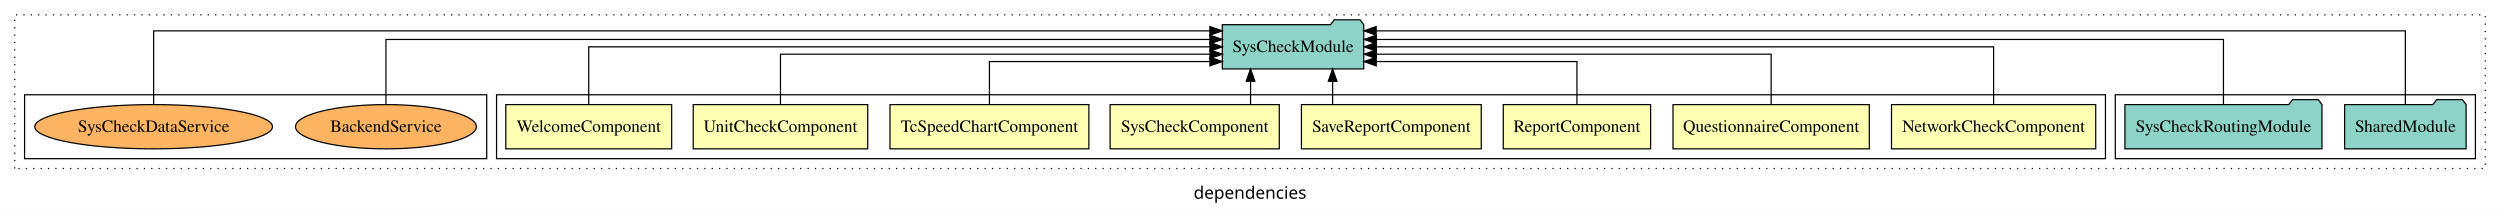
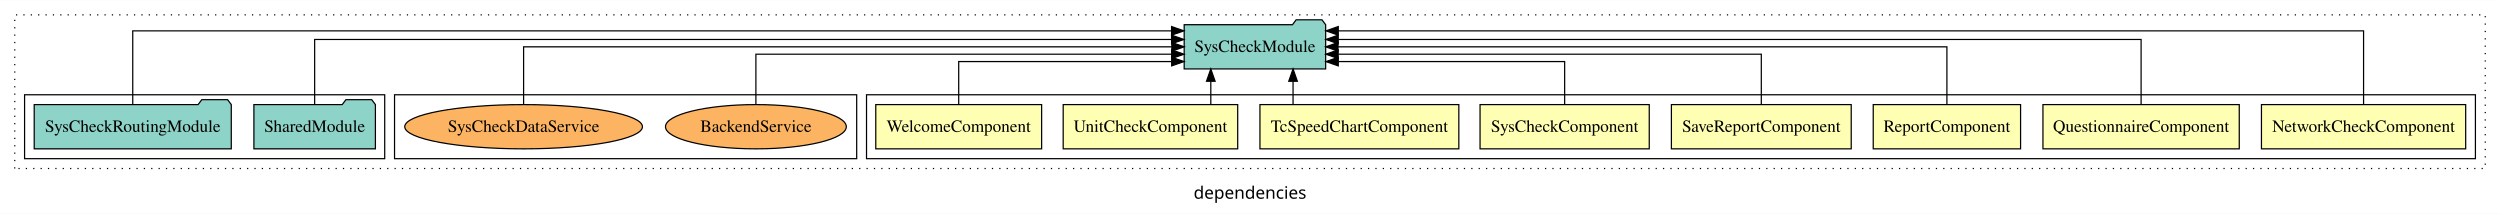
<svg xmlns="http://www.w3.org/2000/svg" width="2034pt" height="174pt" viewBox="0.00 0.00 2034.00 173.80">
  <g id="graph0" class="graph" transform="scale(1 1) rotate(0) translate(4 169.8)">
    <polygon fill="white" stroke="transparent" points="-4,4 -4,-169.8 2030,-169.8 2030,4 -4,4" />
    <text text-anchor="middle" x="1013" y="-8.2" font-family="sans-serif" font-size="14.00">dependencies</text>
    <g id="clust1" class="cluster">
      <polygon fill="none" stroke="black" stroke-dasharray="1,5" points="8,-32.8 8,-157.8 2018,-157.8 2018,-32.8 8,-32.8" />
    </g>
-     <g id="clust11" class="cluster">
-       <polygon fill="none" stroke="black" points="1717,-40.8 1717,-92.8 2010,-92.8 2010,-40.8 1717,-40.8" />
-     </g>
    <g id="clust2" class="cluster">
-       <polygon fill="none" stroke="black" points="400,-40.8 400,-92.8 1709,-92.8 1709,-40.8 400,-40.8" />
+       <polygon fill="none" stroke="black" points="701,-40.8 701,-92.8 2010,-92.8 2010,-40.8 701,-40.8" />
    </g>
    <g id="clust14" class="cluster">
-       <polygon fill="none" stroke="black" points="16,-40.8 16,-92.8 392,-92.8 392,-40.8 16,-40.8" />
+       <polygon fill="none" stroke="black" points="317,-40.8 317,-92.8 693,-92.8 693,-40.8 317,-40.8" />
+     </g>
+     <g id="clust11" class="cluster">
+       <polygon fill="none" stroke="black" points="16,-40.8 16,-92.8 309,-92.8 309,-40.8 16,-40.8" />
    </g>
    <g id="node1" class="node">
-       <polygon fill="#ffffb3" stroke="black" points="1701.08,-84.8 1534.92,-84.8 1534.92,-48.8 1701.08,-48.8 1701.08,-84.8" />
-       <text text-anchor="middle" x="1618" y="-62.6" font-family="Times,serif" font-size="14.00">NetworkCheckComponent</text>
+       <polygon fill="#ffffb3" stroke="black" points="2002.08,-84.8 1835.92,-84.8 1835.92,-48.8 2002.08,-48.8 2002.08,-84.8" />
+       <text text-anchor="middle" x="1919" y="-62.6" font-family="Times,serif" font-size="14.00">NetworkCheckComponent</text>
    </g>
    <g id="node9" class="node">
-       <polygon fill="#8dd3c7" stroke="black" points="1105.54,-149.8 1102.54,-153.8 1081.54,-153.8 1078.54,-149.8 990.46,-149.8 990.46,-113.8 1105.54,-113.8 1105.54,-149.8" />
-       <text text-anchor="middle" x="1048" y="-127.6" font-family="Times,serif" font-size="14.00">SysCheckModule</text>
+       <polygon fill="#8dd3c7" stroke="black" points="1074.55,-149.8 1071.55,-153.8 1050.55,-153.8 1047.55,-149.8 959.45,-149.8 959.45,-113.8 1074.55,-113.8 1074.55,-149.8" />
+       <text text-anchor="middle" x="1017" y="-127.6" font-family="Times,serif" font-size="14.00">SysCheckModule</text>
    </g>
    <g id="edge1" class="edge">
-       <path fill="none" stroke="black" d="M1618,-84.91C1618,-104.14 1618,-131.8 1618,-131.8 1618,-131.8 1115.79,-131.8 1115.79,-131.8" />
-       <polygon fill="black" stroke="black" points="1115.79,-128.3 1105.79,-131.8 1115.79,-135.3 1115.79,-128.3" />
+       <path fill="none" stroke="black" d="M1919,-84.89C1919,-107.93 1919,-144.8 1919,-144.8 1919,-144.8 1084.8,-144.8 1084.8,-144.8" />
+       <polygon fill="black" stroke="black" points="1084.8,-141.3 1074.8,-144.8 1084.8,-148.3 1084.8,-141.3" />
    </g>
    <g id="node2" class="node">
-       <polygon fill="#ffffb3" stroke="black" points="1516.86,-84.8 1357.14,-84.8 1357.14,-48.8 1516.86,-48.8 1516.86,-84.8" />
-       <text text-anchor="middle" x="1437" y="-62.6" font-family="Times,serif" font-size="14.00">QuestionnaireComponent</text>
+       <polygon fill="#ffffb3" stroke="black" points="1817.86,-84.8 1658.14,-84.8 1658.14,-48.8 1817.86,-48.8 1817.86,-84.8" />
+       <text text-anchor="middle" x="1738" y="-62.6" font-family="Times,serif" font-size="14.00">QuestionnaireComponent</text>
    </g>
    <g id="edge2" class="edge">
-       <path fill="none" stroke="black" d="M1437,-84.82C1437,-102.17 1437,-125.8 1437,-125.8 1437,-125.8 1115.82,-125.8 1115.82,-125.8" />
-       <polygon fill="black" stroke="black" points="1115.82,-122.3 1105.82,-125.8 1115.82,-129.3 1115.82,-122.3" />
+       <path fill="none" stroke="black" d="M1738,-85.08C1738,-106.12 1738,-137.8 1738,-137.8 1738,-137.8 1084.78,-137.8 1084.78,-137.8" />
+       <polygon fill="black" stroke="black" points="1084.78,-134.3 1074.78,-137.8 1084.78,-141.3 1084.78,-134.3" />
    </g>
    <g id="node3" class="node">
-       <polygon fill="#ffffb3" stroke="black" points="1338.94,-84.8 1219.06,-84.8 1219.06,-48.8 1338.94,-48.8 1338.94,-84.8" />
-       <text text-anchor="middle" x="1279" y="-62.6" font-family="Times,serif" font-size="14.00">ReportComponent</text>
+       <polygon fill="#ffffb3" stroke="black" points="1639.94,-84.8 1520.06,-84.8 1520.06,-48.8 1639.94,-48.8 1639.94,-84.8" />
+       <text text-anchor="middle" x="1580" y="-62.6" font-family="Times,serif" font-size="14.00">ReportComponent</text>
    </g>
    <g id="edge3" class="edge">
-       <path fill="none" stroke="black" d="M1279,-85.04C1279,-100.37 1279,-119.8 1279,-119.8 1279,-119.8 1115.7,-119.8 1115.7,-119.8" />
-       <polygon fill="black" stroke="black" points="1115.7,-116.3 1105.7,-119.8 1115.7,-123.3 1115.7,-116.3" />
+       <path fill="none" stroke="black" d="M1580,-84.91C1580,-104.14 1580,-131.8 1580,-131.8 1580,-131.8 1084.61,-131.8 1084.61,-131.8" />
+       <polygon fill="black" stroke="black" points="1084.61,-128.3 1074.61,-131.8 1084.61,-135.3 1084.61,-128.3" />
    </g>
    <g id="node4" class="node">
-       <polygon fill="#ffffb3" stroke="black" points="1201.15,-84.8 1054.85,-84.8 1054.85,-48.8 1201.15,-48.8 1201.15,-84.8" />
-       <text text-anchor="middle" x="1128" y="-62.6" font-family="Times,serif" font-size="14.00">SaveReportComponent</text>
+       <polygon fill="#ffffb3" stroke="black" points="1502.15,-84.8 1355.85,-84.8 1355.85,-48.8 1502.15,-48.8 1502.15,-84.8" />
+       <text text-anchor="middle" x="1429" y="-62.6" font-family="Times,serif" font-size="14.00">SaveReportComponent</text>
    </g>
    <g id="edge4" class="edge">
-       <path fill="none" stroke="black" d="M1080.22,-84.91C1080.22,-84.91 1080.22,-103.79 1080.22,-103.79" />
-       <polygon fill="black" stroke="black" points="1076.72,-103.79 1080.22,-113.79 1083.72,-103.79 1076.72,-103.79" />
+       <path fill="none" stroke="black" d="M1429,-84.82C1429,-102.17 1429,-125.8 1429,-125.8 1429,-125.8 1084.72,-125.8 1084.72,-125.8" />
+       <polygon fill="black" stroke="black" points="1084.72,-122.3 1074.72,-125.8 1084.72,-129.3 1084.72,-122.3" />
    </g>
    <g id="node5" class="node">
-       <polygon fill="#ffffb3" stroke="black" points="1036.83,-84.8 899.17,-84.8 899.17,-48.8 1036.83,-48.8 1036.83,-84.8" />
-       <text text-anchor="middle" x="968" y="-62.6" font-family="Times,serif" font-size="14.00">SysCheckComponent</text>
+       <polygon fill="#ffffb3" stroke="black" points="1337.83,-84.8 1200.17,-84.8 1200.17,-48.8 1337.83,-48.8 1337.83,-84.8" />
+       <text text-anchor="middle" x="1269" y="-62.6" font-family="Times,serif" font-size="14.00">SysCheckComponent</text>
    </g>
    <g id="edge5" class="edge">
-       <path fill="none" stroke="black" d="M1013.45,-84.91C1013.45,-84.91 1013.45,-103.79 1013.45,-103.79" />
-       <polygon fill="black" stroke="black" points="1009.95,-103.79 1013.45,-113.79 1016.95,-103.79 1009.95,-103.79" />
+       <path fill="none" stroke="black" d="M1269,-85.04C1269,-100.37 1269,-119.8 1269,-119.8 1269,-119.8 1084.81,-119.8 1084.81,-119.8" />
+       <polygon fill="black" stroke="black" points="1084.81,-116.3 1074.81,-119.8 1084.81,-123.3 1084.81,-116.3" />
    </g>
    <g id="node6" class="node">
-       <polygon fill="#ffffb3" stroke="black" points="881.91,-84.8 720.09,-84.8 720.09,-48.8 881.91,-48.8 881.91,-84.8" />
-       <text text-anchor="middle" x="801" y="-62.6" font-family="Times,serif" font-size="14.00">TcSpeedChartComponent</text>
+       <polygon fill="#ffffb3" stroke="black" points="1182.91,-84.8 1021.09,-84.8 1021.09,-48.8 1182.91,-48.8 1182.91,-84.8" />
+       <text text-anchor="middle" x="1102" y="-62.6" font-family="Times,serif" font-size="14.00">TcSpeedChartComponent</text>
    </g>
    <g id="edge6" class="edge">
-       <path fill="none" stroke="black" d="M801,-85.04C801,-100.37 801,-119.8 801,-119.8 801,-119.8 980.4,-119.8 980.4,-119.8" />
-       <polygon fill="black" stroke="black" points="980.4,-123.3 990.4,-119.8 980.4,-116.3 980.4,-123.3" />
+       <path fill="none" stroke="black" d="M1048.03,-84.91C1048.03,-84.91 1048.03,-103.79 1048.03,-103.79" />
+       <polygon fill="black" stroke="black" points="1044.53,-103.79 1048.03,-113.79 1051.53,-103.79 1044.53,-103.79" />
    </g>
    <g id="node7" class="node">
-       <polygon fill="#ffffb3" stroke="black" points="701.99,-84.8 560.01,-84.8 560.01,-48.8 701.99,-48.8 701.99,-84.8" />
-       <text text-anchor="middle" x="631" y="-62.6" font-family="Times,serif" font-size="14.00">UnitCheckComponent</text>
+       <polygon fill="#ffffb3" stroke="black" points="1002.99,-84.8 861.01,-84.8 861.01,-48.8 1002.99,-48.8 1002.99,-84.8" />
+       <text text-anchor="middle" x="932" y="-62.6" font-family="Times,serif" font-size="14.00">UnitCheckComponent</text>
    </g>
    <g id="edge7" class="edge">
-       <path fill="none" stroke="black" d="M631,-84.82C631,-102.17 631,-125.8 631,-125.8 631,-125.8 980.46,-125.8 980.46,-125.8" />
-       <polygon fill="black" stroke="black" points="980.46,-129.3 990.46,-125.8 980.46,-122.3 980.46,-129.3" />
+       <path fill="none" stroke="black" d="M981.11,-84.91C981.11,-84.91 981.11,-103.79 981.11,-103.79" />
+       <polygon fill="black" stroke="black" points="977.61,-103.79 981.11,-113.79 984.61,-103.79 977.61,-103.79" />
    </g>
    <g id="node8" class="node">
-       <polygon fill="#ffffb3" stroke="black" points="542.47,-84.8 407.53,-84.8 407.53,-48.8 542.47,-48.8 542.47,-84.8" />
-       <text text-anchor="middle" x="475" y="-62.6" font-family="Times,serif" font-size="14.00">WelcomeComponent</text>
+       <polygon fill="#ffffb3" stroke="black" points="843.47,-84.8 708.53,-84.8 708.53,-48.8 843.47,-48.8 843.47,-84.8" />
+       <text text-anchor="middle" x="776" y="-62.6" font-family="Times,serif" font-size="14.00">WelcomeComponent</text>
    </g>
    <g id="edge8" class="edge">
-       <path fill="none" stroke="black" d="M475,-84.91C475,-104.14 475,-131.8 475,-131.8 475,-131.8 980.44,-131.8 980.44,-131.8" />
-       <polygon fill="black" stroke="black" points="980.44,-135.3 990.44,-131.8 980.44,-128.3 980.44,-135.3" />
+       <path fill="none" stroke="black" d="M776,-85.04C776,-100.37 776,-119.8 776,-119.8 776,-119.8 949.27,-119.8 949.27,-119.8" />
+       <polygon fill="black" stroke="black" points="949.27,-123.3 959.27,-119.8 949.27,-116.3 949.27,-123.3" />
    </g>
    <g id="node10" class="node">
-       <polygon fill="#8dd3c7" stroke="black" points="2002.42,-84.8 1999.42,-88.8 1978.42,-88.8 1975.42,-84.8 1903.58,-84.8 1903.58,-48.8 2002.42,-48.8 2002.42,-84.8" />
-       <text text-anchor="middle" x="1953" y="-62.6" font-family="Times,serif" font-size="14.00">SharedModule</text>
+       <polygon fill="#8dd3c7" stroke="black" points="301.43,-84.8 298.43,-88.8 277.43,-88.8 274.43,-84.8 202.57,-84.8 202.57,-48.8 301.43,-48.8 301.43,-84.8" />
+       <text text-anchor="middle" x="252" y="-62.6" font-family="Times,serif" font-size="14.00">SharedModule</text>
    </g>
    <g id="edge9" class="edge">
-       <path fill="none" stroke="black" d="M1953,-84.89C1953,-107.93 1953,-144.8 1953,-144.8 1953,-144.8 1115.64,-144.8 1115.64,-144.8" />
-       <polygon fill="black" stroke="black" points="1115.64,-141.3 1105.64,-144.8 1115.64,-148.3 1115.64,-141.3" />
+       <path fill="none" stroke="black" d="M252,-85.08C252,-106.12 252,-137.8 252,-137.8 252,-137.8 949.19,-137.8 949.19,-137.8" />
+       <polygon fill="black" stroke="black" points="949.19,-141.3 959.19,-137.8 949.19,-134.3 949.19,-141.3" />
    </g>
    <g id="node11" class="node">
-       <polygon fill="#8dd3c7" stroke="black" points="1885.16,-84.8 1882.16,-88.8 1861.16,-88.8 1858.16,-84.8 1724.84,-84.8 1724.84,-48.8 1885.16,-48.8 1885.16,-84.8" />
-       <text text-anchor="middle" x="1805" y="-62.6" font-family="Times,serif" font-size="14.00">SysCheckRoutingModule</text>
+       <polygon fill="#8dd3c7" stroke="black" points="184.17,-84.8 181.17,-88.8 160.17,-88.8 157.17,-84.8 23.83,-84.8 23.83,-48.8 184.17,-48.8 184.17,-84.8" />
+       <text text-anchor="middle" x="104" y="-62.6" font-family="Times,serif" font-size="14.00">SysCheckRoutingModule</text>
    </g>
    <g id="edge10" class="edge">
-       <path fill="none" stroke="black" d="M1805,-85.08C1805,-106.12 1805,-137.8 1805,-137.8 1805,-137.8 1115.83,-137.8 1115.83,-137.8" />
-       <polygon fill="black" stroke="black" points="1115.83,-134.3 1105.83,-137.8 1115.83,-141.3 1115.83,-134.3" />
+       <path fill="none" stroke="black" d="M104,-84.89C104,-107.93 104,-144.8 104,-144.8 104,-144.8 949.2,-144.8 949.2,-144.8" />
+       <polygon fill="black" stroke="black" points="949.2,-148.3 959.2,-144.8 949.2,-141.3 949.2,-148.3" />
    </g>
    <g id="node12" class="node">
-       <ellipse fill="#fdb462" stroke="black" cx="310" cy="-66.8" rx="73.56" ry="18" />
-       <text text-anchor="middle" x="310" y="-62.6" font-family="Times,serif" font-size="14.00">BackendService</text>
+       <ellipse fill="#fdb462" stroke="black" cx="611" cy="-66.8" rx="73.56" ry="18" />
+       <text text-anchor="middle" x="611" y="-62.6" font-family="Times,serif" font-size="14.00">BackendService</text>
    </g>
    <g id="edge11" class="edge">
-       <path fill="none" stroke="black" d="M310,-85.08C310,-106.12 310,-137.8 310,-137.8 310,-137.8 980.4,-137.8 980.4,-137.8" />
-       <polygon fill="black" stroke="black" points="980.4,-141.3 990.4,-137.8 980.4,-134.3 980.4,-141.3" />
+       <path fill="none" stroke="black" d="M611,-84.82C611,-102.17 611,-125.8 611,-125.8 611,-125.8 949.26,-125.8 949.26,-125.8" />
+       <polygon fill="black" stroke="black" points="949.26,-129.3 959.26,-125.8 949.26,-122.3 949.26,-129.3" />
    </g>
    <g id="node13" class="node">
-       <ellipse fill="#fdb462" stroke="black" cx="121" cy="-66.8" rx="96.69" ry="18" />
-       <text text-anchor="middle" x="121" y="-62.6" font-family="Times,serif" font-size="14.00">SysCheckDataService</text>
+       <ellipse fill="#fdb462" stroke="black" cx="422" cy="-66.8" rx="96.7" ry="18" />
+       <text text-anchor="middle" x="422" y="-62.6" font-family="Times,serif" font-size="14.00">SysCheckDataService</text>
    </g>
    <g id="edge12" class="edge">
-       <path fill="none" stroke="black" d="M121,-84.89C121,-107.93 121,-144.8 121,-144.8 121,-144.8 980.36,-144.8 980.36,-144.8" />
-       <polygon fill="black" stroke="black" points="980.36,-148.3 990.36,-144.8 980.36,-141.3 980.36,-148.3" />
+       <path fill="none" stroke="black" d="M422,-84.91C422,-104.14 422,-131.8 422,-131.8 422,-131.8 949.41,-131.8 949.41,-131.8" />
+       <polygon fill="black" stroke="black" points="949.41,-135.3 959.41,-131.8 949.41,-128.3 949.41,-135.3" />
    </g>
  </g>
</svg>
